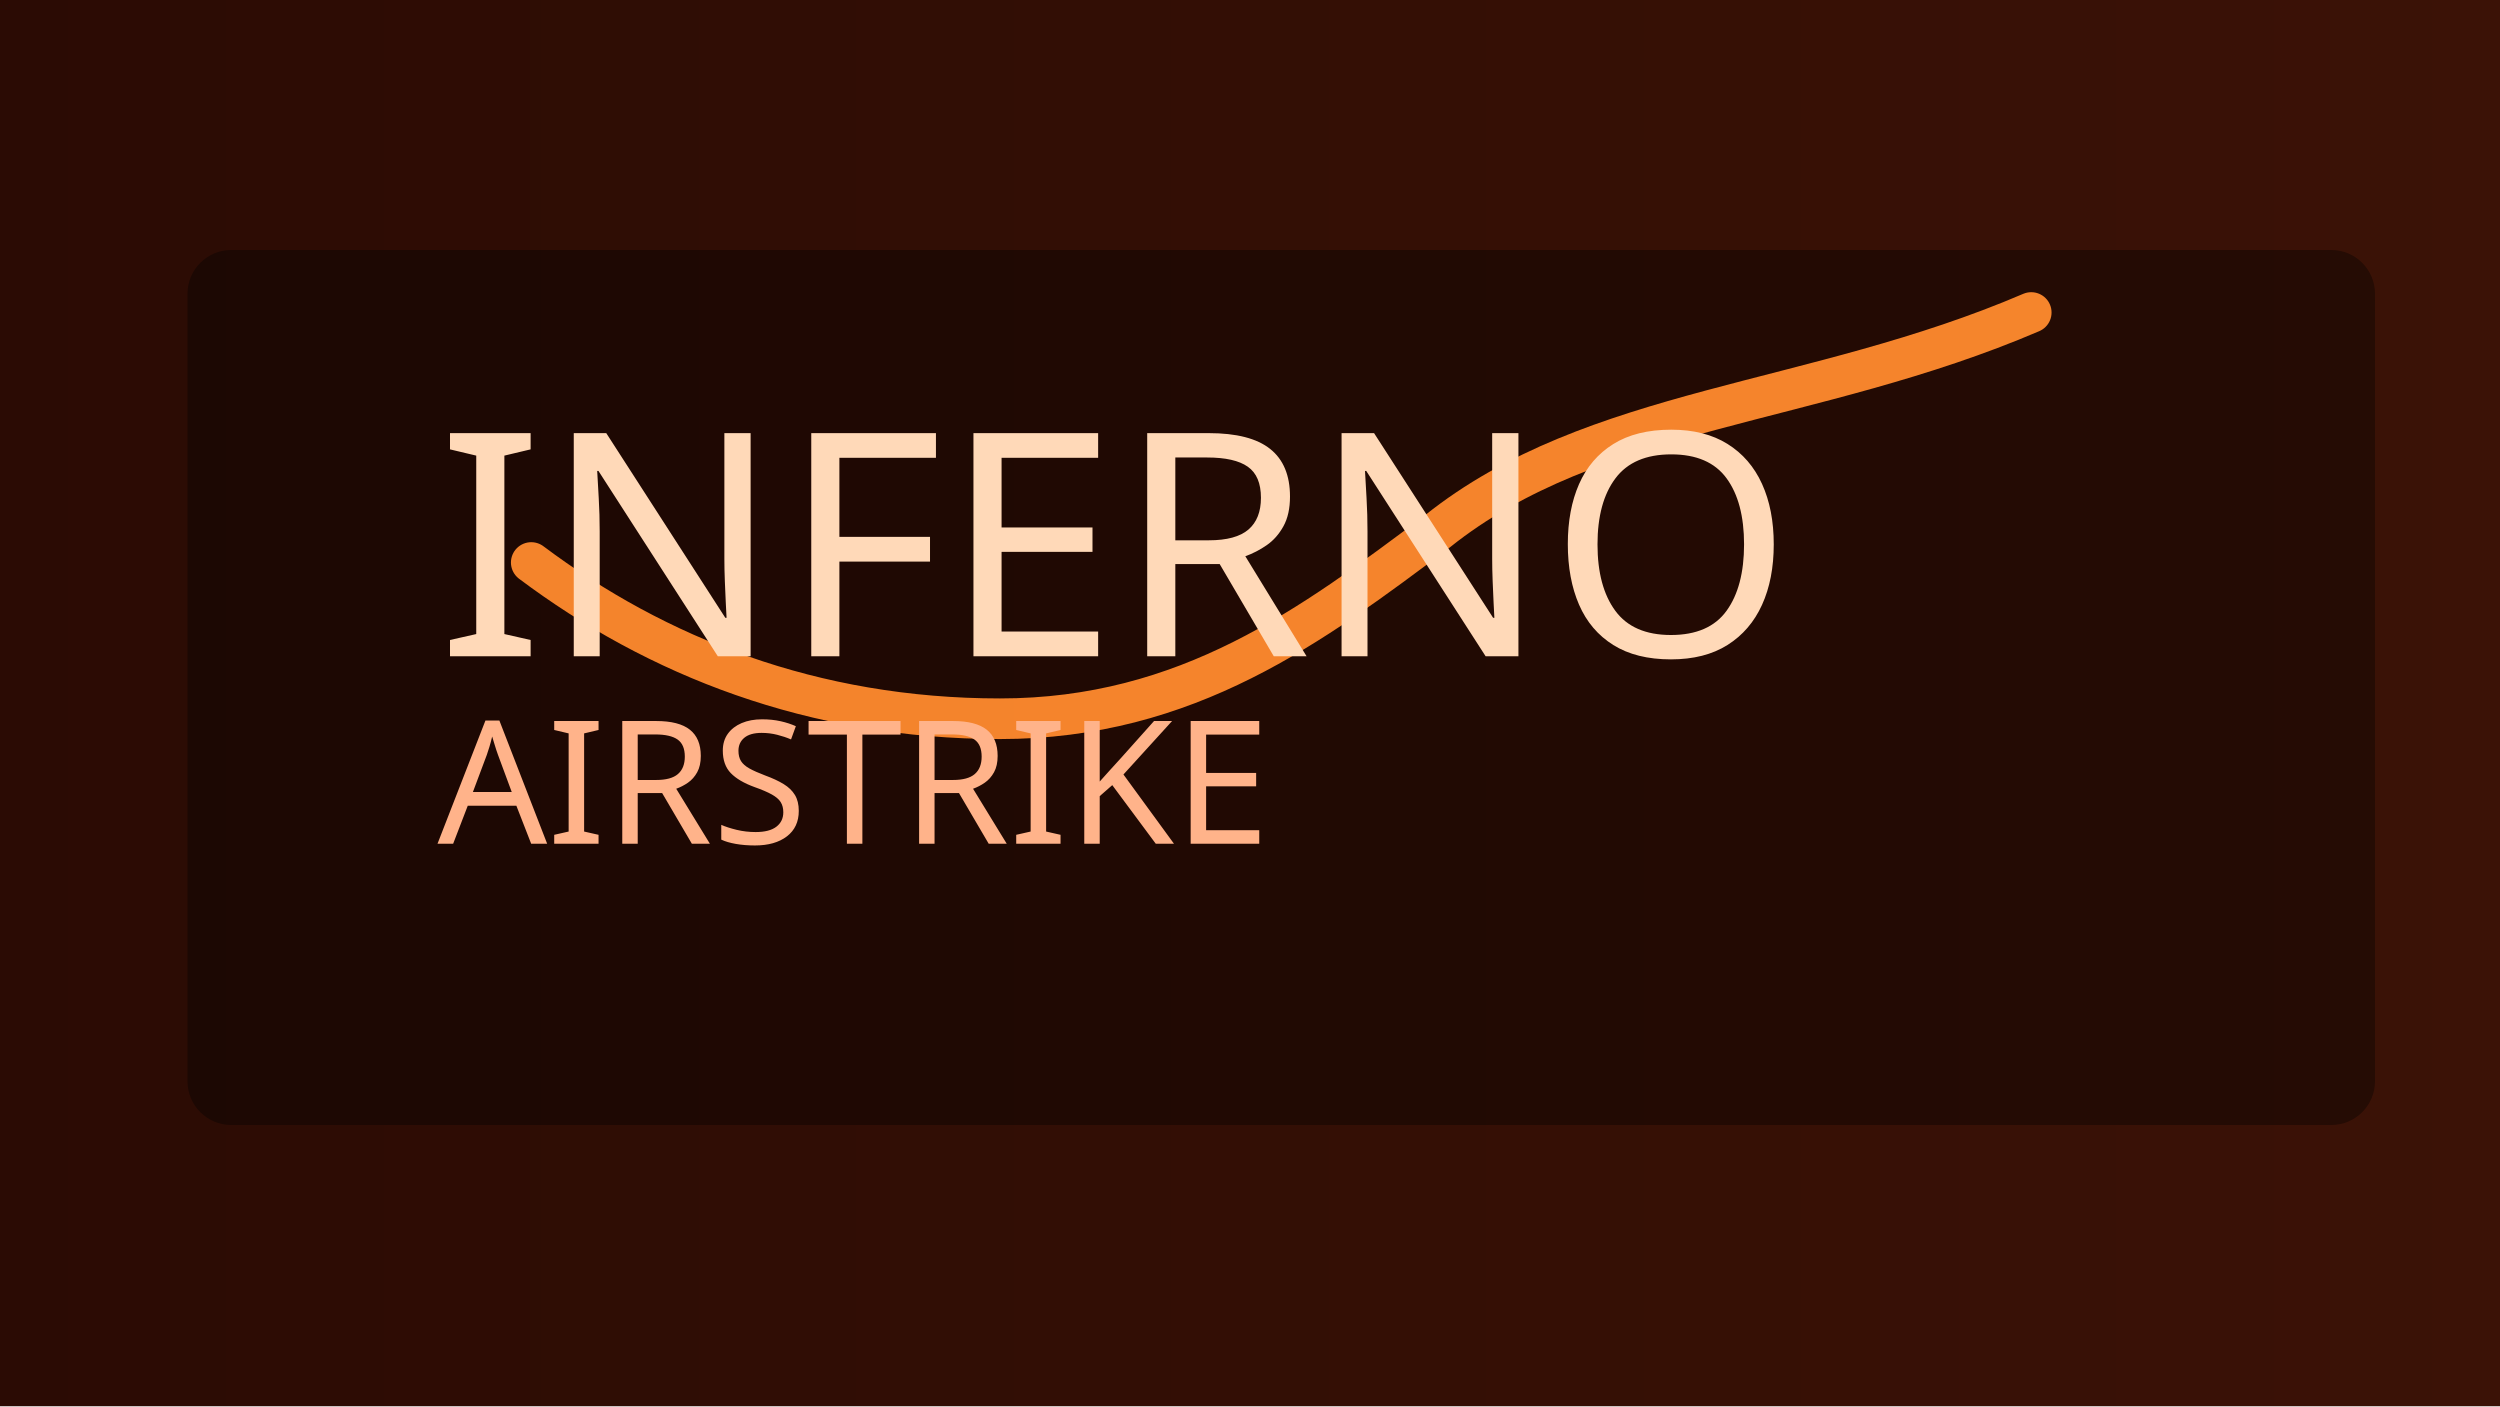
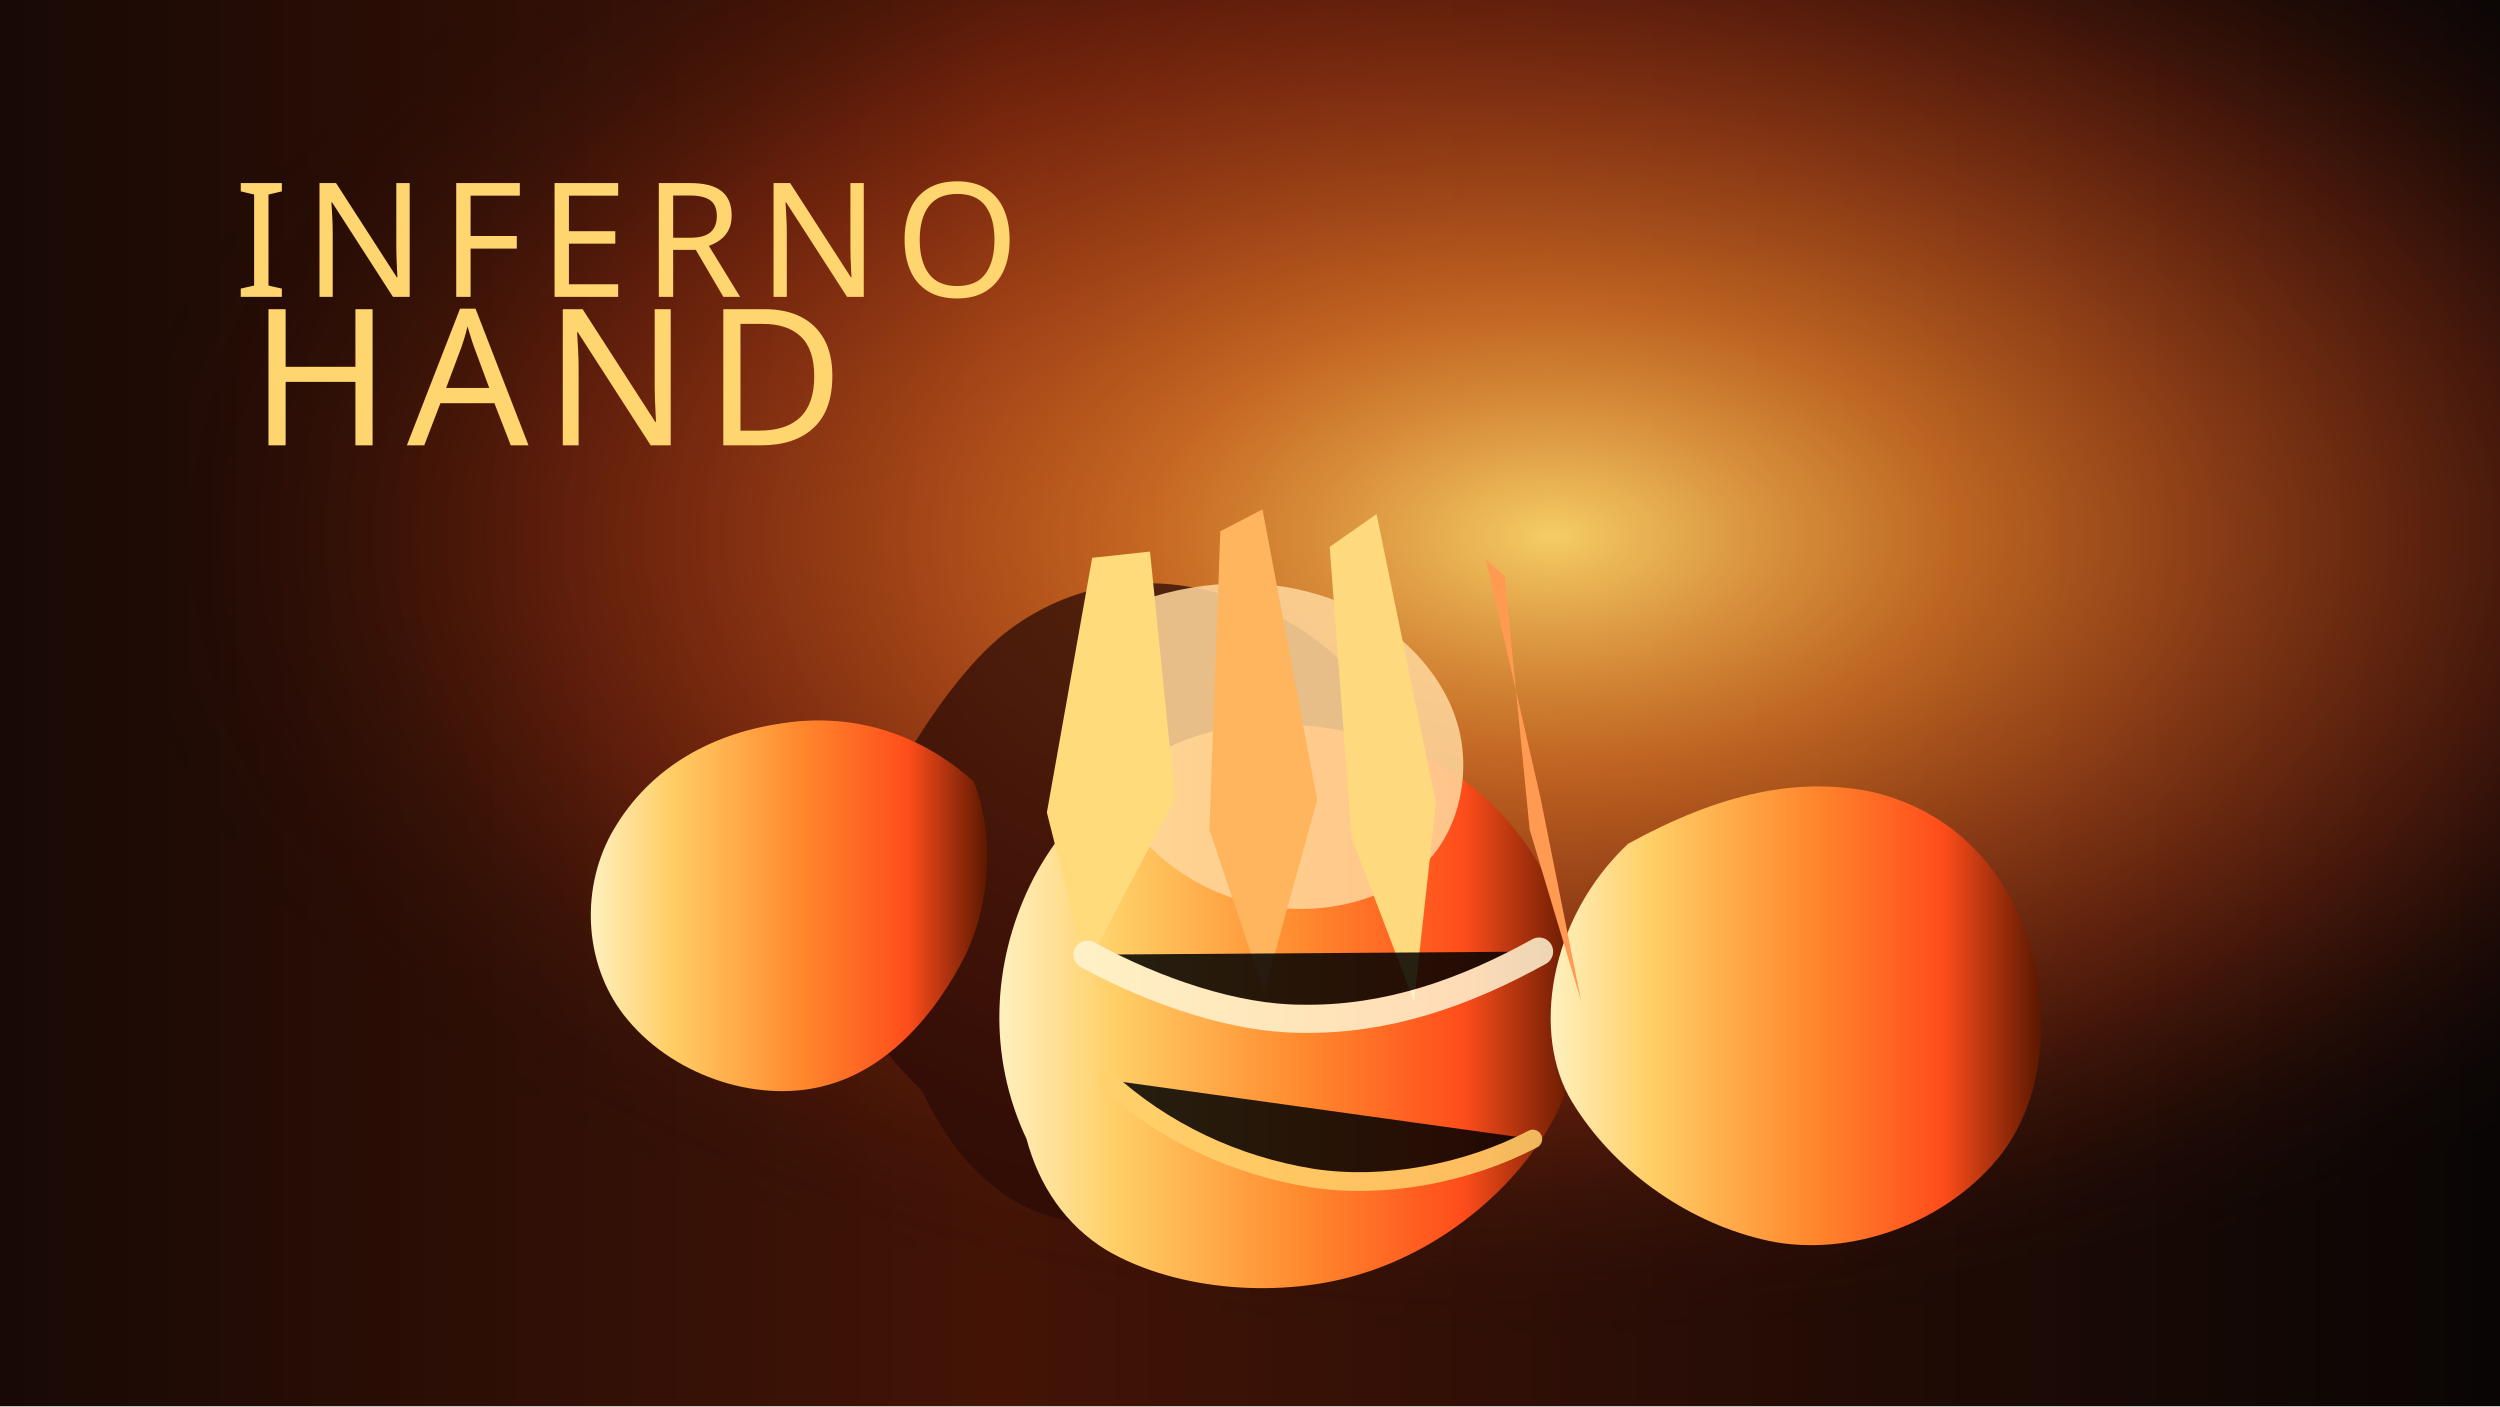
<svg xmlns="http://www.w3.org/2000/svg" viewBox="0 0 1600 900">
  <defs>
-     <linearGradient id="g2" x1="0" x2="1">
-       <stop offset="0" stop-color="#2b0b04" />
-       <stop offset="1" stop-color="#3b1206" />
+     <linearGradient id="bg" x1="0" x2="1">
+       <stop offset="0" stop-color="#180905" />
+       <stop offset="0.4" stop-color="#431406" />
+       <stop offset="1" stop-color="#090505" />
+     </linearGradient>
+     <radialGradient id="fire" cx="62%" cy="38%" r="58%">
+       <stop offset="0" stop-color="#ffd769" stop-opacity="0.95" />
+       <stop offset="0.28" stop-color="#ff8b2e" stop-opacity="0.7" />
+       <stop offset="0.7" stop-color="#ff4f1d" stop-opacity="0.2" />
+       <stop offset="1" stop-color="#000000" stop-opacity="0" />
+     </radialGradient>
+     <linearGradient id="flame" x1="0" x2="1">
+       <stop offset="0" stop-color="#fff0bf" />
+       <stop offset="0.2" stop-color="#ffcf67" />
+       <stop offset="0.52" stop-color="#ff8a2e" />
+       <stop offset="0.8" stop-color="#ff4d1b" />
+       <stop offset="1" stop-color="#5b1800" />
    </linearGradient>
  </defs>
-   <rect width="100%" height="100%" fill="url(#g2)" />
-   <g transform="translate(80,40)">
-     <rect x="40" y="120" width="1400" height="560" rx="28" fill="rgba(0,0,0,0.36)" />
-     <g transform="translate(120,80)">
-       <path d="M1100 80 C960 140 820 140 720 220 C640 280 560 340 440 340 C320 340 220 300 140 240" stroke="#ff8a2e" stroke-width="26" fill="none" stroke-linecap="round" stroke-linejoin="round" opacity="0.95" />
-       <text x="80" y="300" font-family="Bebas Neue, sans-serif" font-size="200" fill="#ffd9b8">INFERNO</text>
-       <text x="80" y="420" font-family="Barlow Condensed, sans-serif" font-size="110" fill="#ffb38a">AIRSTRIKE</text>
-     </g>
+   <rect width="1600" height="900" fill="url(#bg)" />
+   <rect width="1600" height="900" fill="url(#fire)" />
+   <g transform="translate(180 120)">
+     <path d="M410 578C356 527 344 470 364 430C383 392 423 315 466 283C505 254 552 246 601 260C646 273 683 298 706 340C729 382 739 451 720 508C700 566 642 621 585 648C530 674 456 675 410 578Z" fill="#2b0b05" opacity="0.75" />
+     <path d="M477 609C452 556 455 497 479 447C503 397 554 354 607 346C637 341 673 344 706 354C756 369 794 406 814 451C833 493 838 550 815 595C791 640 744 679 692 695C642 711 574 707 528 680C502 664 485 639 477 609Z" fill="url(#flame)" />
+     <path d="M534 271C575 252 622 249 658 259C705 271 742 305 753 344C762 375 754 417 725 439C693 463 646 468 607 454C567 440 533 407 525 365C517 330 521 291 534 271Z" fill="#ffd79b" opacity="0.86" />
+     <path d="M443 380C407 348 364 336 320 343C272 350 233 374 211 414C191 451 194 500 222 533C253 570 308 587 351 574C389 563 419 529 438 491C455 455 456 412 443 380Z" fill="url(#flame)" />
+     <path d="M862 420C922 387 972 377 1019 387C1068 399 1102 433 1118 481C1133 528 1129 584 1099 621C1062 666 998 686 947 673C898 661 852 628 826 585C800 542 811 468 862 420Z" fill="url(#flame)" />
+     <path d="M556 233L572 391L515 499L490 400L519 237L556 233Z" fill="#ffdb7b" />
+     <path d="M628 206L663 392L629 515L594 411L601 220L628 206Z" fill="#ffb55d" />
+     <path d="M701 209L739 394L725 521L685 416L671 230L701 209Z" fill="#ffd97d" />
+     <path d="M771 238L806 391L832 521L799 411L783 249L771 238Z" fill="#ff9a52" />
+     <path d="M516 491C560 515 611 532 653 532C708 533 758 515 805 489" stroke="#fff4d2" stroke-width="18" stroke-linecap="round" opacity="0.85" />
+     <path d="M528 571C564 604 610 626 660 634C706 641 759 631 801 609" stroke="#ffd16b" stroke-width="12" stroke-linecap="round" opacity="0.85" />
+   </g>
+   <g fill="#ffd56f" font-family="Impact, Arial Black, sans-serif" letter-spacing="10">
+     <text x="150" y="190" font-size="102">INFERNO</text>
+     <text x="160" y="285" font-size="122">HAND</text>
  </g>
</svg>
